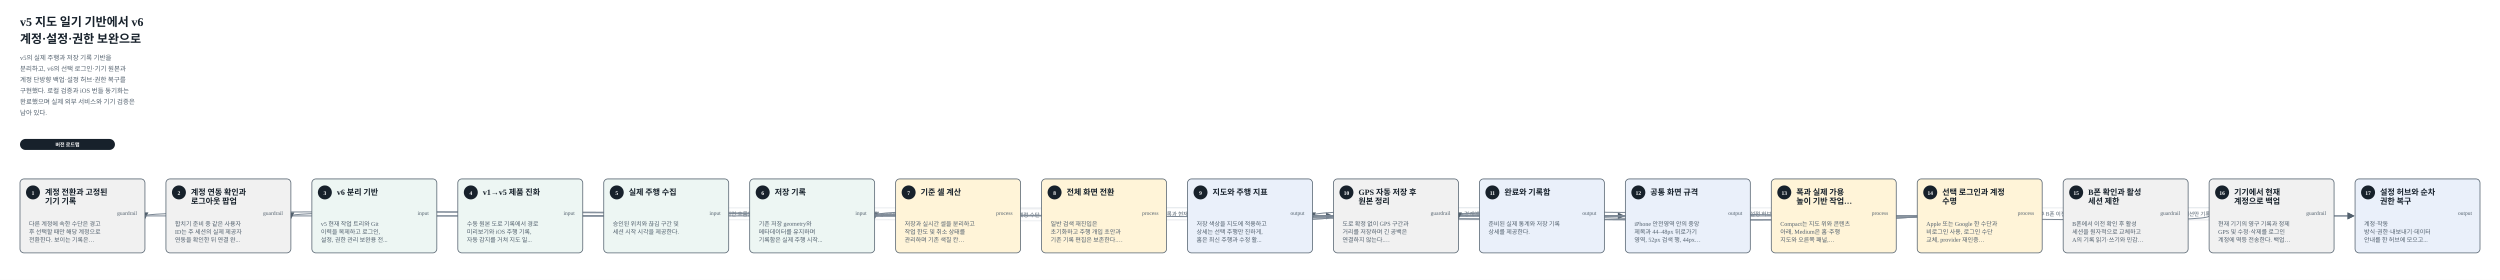
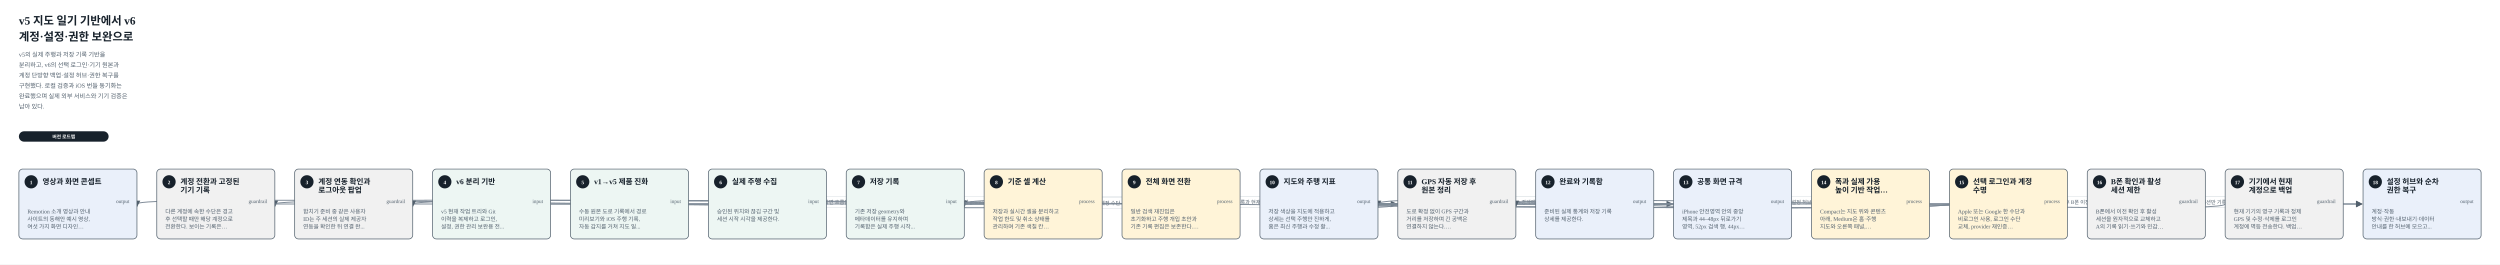
- <svg xmlns="http://www.w3.org/2000/svg" viewBox="0 0 5002 560" role="img" aria-labelledby="system-map-title system-map-desc">
+ <svg xmlns="http://www.w3.org/2000/svg" viewBox="0 0 5294 560" role="img" aria-labelledby="system-map-title system-map-desc">
  <defs>
    <marker id="system-map-arrow" viewBox="0 0 10 10" refX="5" refY="5" markerWidth="7" markerHeight="7" orient="auto-start-reverse">
      <path d="M 0 0 L 10 5 L 0 10 z" fill="#52606d" />
    </marker>
  </defs>
-   <rect width="5002" height="560" fill="#ffffff" />
+   <rect width="5294" height="560" fill="#ffffff" />
  <text fill="#17212b" font-size="24" font-weight="700">
    <tspan x="40" y="52">v5 지도 일기 기반에서 v6</tspan>
    <tspan x="40" y="86">계정·설정·권한 보완으로</tspan>
  </text>
  <text fill="#52606d" font-size="13">
    <tspan x="40" y="120">v5의 실제 주행과 저장 기록 기반을</tspan>
    <tspan x="40" y="142">분리하고, v6의 선택 로그인·기기 원본과</tspan>
    <tspan x="40" y="164">계정 단방향 백업·설정 허브·권한 복구를</tspan>
    <tspan x="40" y="186">구현했다. 로컬 검증과 iOS 번들 동기화는</tspan>
    <tspan x="40" y="208">완료했으며 실제 외부 서비스와 기기 검증은</tspan>
    <tspan x="40" y="230">남아 있다.</tspan>
  </text>
  <rect x="40" y="278" width="190" height="22" rx="11" fill="#17212b" />
  <text x="135" y="293" text-anchor="middle" fill="#ffffff" font-size="10" font-weight="700">버전 로드맵</text>
  <g data-flow="flow-00">
-     <path d="M 1166 432 L 2076 432" fill="none" stroke="#7b8794" stroke-width="2" marker-end="url(#system-map-arrow)" />
-     <rect x="1547" y="416" width="156" height="24" rx="4" fill="#ffffff" stroke="#d6dce2" />
-     <text x="1625" y="432" text-anchor="middle" fill="#52606d" font-size="11">자동 주행 중심 지도...</text>
+     <path d="M 1458 432 L 2368 432" fill="none" stroke="#7b8794" stroke-width="2" marker-end="url(#system-map-arrow)" />
+     <rect x="1839" y="416" width="156" height="24" rx="4" fill="#ffffff" stroke="#d6dce2" />
+     <text x="1917" y="432" text-anchor="middle" fill="#52606d" font-size="11">자동 주행 중심 지도...</text>
  </g>
  <g data-flow="flow-01">
-     <path d="M 1458 432 L 1784 432" fill="none" stroke="#7b8794" stroke-width="2" marker-end="url(#system-map-arrow)" />
-     <rect x="1559" y="416" width="132" height="24" rx="4" fill="#ffffff" stroke="#d6dce2" />
-     <text x="1625" y="432" text-anchor="middle" fill="#52606d" font-size="11">승인된 위치와 끊김</text>
+     <path d="M 1750 432 L 2076 432" fill="none" stroke="#7b8794" stroke-width="2" marker-end="url(#system-map-arrow)" />
+     <rect x="1851" y="416" width="132" height="24" rx="4" fill="#ffffff" stroke="#d6dce2" />
+     <text x="1917" y="432" text-anchor="middle" fill="#52606d" font-size="11">승인된 위치와 끊김</text>
  </g>
  <g data-flow="flow-02">
-     <path d="M 1750 432 L 1784 432" fill="none" stroke="#7b8794" stroke-width="2" marker-end="url(#system-map-arrow)" />
-     <rect x="1720" y="416" width="102" height="24" rx="4" fill="#ffffff" stroke="#d6dce2" />
-     <text x="1771" y="432" text-anchor="middle" fill="#52606d" font-size="11">저장 geometry</text>
+     <path d="M 2042 432 L 2076 432" fill="none" stroke="#7b8794" stroke-width="2" marker-end="url(#system-map-arrow)" />
+     <rect x="2012" y="416" width="102" height="24" rx="4" fill="#ffffff" stroke="#d6dce2" />
+     <text x="2063" y="432" text-anchor="middle" fill="#52606d" font-size="11">저장 geometry</text>
  </g>
  <g data-flow="flow-03">
-     <path d="M 2042 432 L 2368 432" fill="none" stroke="#7b8794" stroke-width="2" marker-end="url(#system-map-arrow)" />
-     <rect x="2140" y="416" width="138" height="24" rx="4" fill="#ffffff" stroke="#d6dce2" />
-     <text x="2209" y="432" text-anchor="middle" fill="#52606d" font-size="11">기준 셀과 준비 상태</text>
+     <path d="M 2334 432 L 2660 432" fill="none" stroke="#7b8794" stroke-width="2" marker-end="url(#system-map-arrow)" />
+     <rect x="2432" y="416" width="138" height="24" rx="4" fill="#ffffff" stroke="#d6dce2" />
+     <text x="2501" y="432" text-anchor="middle" fill="#52606d" font-size="11">기준 셀과 준비 상태</text>
  </g>
  <g data-flow="flow-04">
-     <path d="M 2334 432 L 2368 432" fill="none" stroke="#7b8794" stroke-width="2" marker-end="url(#system-map-arrow)" />
-     <rect x="2274" y="416" width="162" height="24" rx="4" fill="#ffffff" stroke="#d6dce2" />
-     <text x="2355" y="432" text-anchor="middle" fill="#52606d" font-size="11">지도 재사용과 표시 정책</text>
+     <path d="M 2626 432 L 2660 432" fill="none" stroke="#7b8794" stroke-width="2" marker-end="url(#system-map-arrow)" />
+     <rect x="2566" y="416" width="162" height="24" rx="4" fill="#ffffff" stroke="#d6dce2" />
+     <text x="2647" y="432" text-anchor="middle" fill="#52606d" font-size="11">지도 재사용과 표시 정책</text>
  </g>
  <g data-flow="flow-05">
-     <path d="M 1458 432 L 2660 432" fill="none" stroke="#7b8794" stroke-width="2" marker-end="url(#system-map-arrow)" />
-     <rect x="1985" y="416" width="156" height="24" rx="4" fill="#ffffff" stroke="#d6dce2" />
-     <text x="2063" y="432" text-anchor="middle" fill="#52606d" font-size="11">주행 종료와 앱 복귀...</text>
+     <path d="M 1750 432 L 2952 432" fill="none" stroke="#7b8794" stroke-width="2" marker-end="url(#system-map-arrow)" />
+     <rect x="2277" y="416" width="156" height="24" rx="4" fill="#ffffff" stroke="#d6dce2" />
+     <text x="2355" y="432" text-anchor="middle" fill="#52606d" font-size="11">주행 종료와 앱 복귀...</text>
  </g>
  <g data-flow="flow-06">
-     <path d="M 2668 432 C 2668 460, 1750 404, 1750 432" fill="none" stroke="#7b8794" stroke-width="2" marker-end="url(#system-map-arrow)" />
-     <rect x="2140" y="418" width="138" height="24" rx="4" fill="#ffffff" stroke="#d6dce2" />
-     <text x="2209" y="434" text-anchor="middle" fill="#52606d" font-size="11">중복 없는 영구 기록</text>
+     <path d="M 2960 432 C 2960 460, 2042 404, 2042 432" fill="none" stroke="#7b8794" stroke-width="2" marker-end="url(#system-map-arrow)" />
+     <rect x="2432" y="418" width="138" height="24" rx="4" fill="#ffffff" stroke="#d6dce2" />
+     <text x="2501" y="434" text-anchor="middle" fill="#52606d" font-size="11">중복 없는 영구 기록</text>
  </g>
  <g data-flow="flow-07">
-     <path d="M 2918 432 L 2952 432" fill="none" stroke="#7b8794" stroke-width="2" marker-end="url(#system-map-arrow)" />
-     <rect x="2858" y="416" width="162" height="24" rx="4" fill="#ffffff" stroke="#d6dce2" />
-     <text x="2939" y="432" text-anchor="middle" fill="#52606d" font-size="11">정리 결과와 저장 영수증</text>
+     <path d="M 3210 432 L 3244 432" fill="none" stroke="#7b8794" stroke-width="2" marker-end="url(#system-map-arrow)" />
+     <rect x="3150" y="416" width="162" height="24" rx="4" fill="#ffffff" stroke="#d6dce2" />
+     <text x="3231" y="432" text-anchor="middle" fill="#52606d" font-size="11">정리 결과와 저장 영수증</text>
  </g>
  <g data-flow="flow-08">
-     <path d="M 2042 432 L 2952 432" fill="none" stroke="#7b8794" stroke-width="2" marker-end="url(#system-map-arrow)" />
-     <rect x="2423" y="416" width="156" height="24" rx="4" fill="#ffffff" stroke="#d6dce2" />
-     <text x="2501" y="432" text-anchor="middle" fill="#52606d" font-size="11">실제 저장 전후 칸 통계</text>
+     <path d="M 2334 432 L 3244 432" fill="none" stroke="#7b8794" stroke-width="2" marker-end="url(#system-map-arrow)" />
+     <rect x="2715" y="416" width="156" height="24" rx="4" fill="#ffffff" stroke="#d6dce2" />
+     <text x="2793" y="432" text-anchor="middle" fill="#52606d" font-size="11">실제 저장 전후 칸 통계</text>
  </g>
  <g data-flow="flow-09">
-     <path d="M 2334 432 L 3244 432" fill="none" stroke="#7b8794" stroke-width="2" marker-end="url(#system-map-arrow)" />
-     <rect x="2712" y="416" width="162" height="24" rx="4" fill="#ffffff" stroke="#d6dce2" />
-     <text x="2793" y="432" text-anchor="middle" fill="#52606d" font-size="11">화면별 동일한 정렬과...</text>
+     <path d="M 2626 432 L 3536 432" fill="none" stroke="#7b8794" stroke-width="2" marker-end="url(#system-map-arrow)" />
+     <rect x="3004" y="416" width="162" height="24" rx="4" fill="#ffffff" stroke="#d6dce2" />
+     <text x="3085" y="432" text-anchor="middle" fill="#52606d" font-size="11">화면별 동일한 정렬과...</text>
  </g>
  <g data-flow="flow-10">
-     <path d="M 2334 432 L 3536 432" fill="none" stroke="#7b8794" stroke-width="2" marker-end="url(#system-map-arrow)" />
-     <rect x="2858" y="416" width="162" height="24" rx="4" fill="#ffffff" stroke="#d6dce2" />
-     <text x="2939" y="432" text-anchor="middle" fill="#52606d" font-size="11">viewport 경계에 따른...</text>
+     <path d="M 2626 432 L 3828 432" fill="none" stroke="#7b8794" stroke-width="2" marker-end="url(#system-map-arrow)" />
+     <rect x="3150" y="416" width="162" height="24" rx="4" fill="#ffffff" stroke="#d6dce2" />
+     <text x="3231" y="432" text-anchor="middle" fill="#52606d" font-size="11">viewport 경계에 따른...</text>
  </g>
  <g data-flow="flow-11">
-     <path d="M 3544 432 C 3544 460, 2626 404, 2626 432" fill="none" stroke="#7b8794" stroke-width="2" marker-end="url(#system-map-arrow)" />
-     <rect x="3001" y="418" width="168" height="24" rx="4" fill="#ffffff" stroke="#d6dce2" />
-     <text x="3085" y="434" text-anchor="middle" fill="#52606d" font-size="11">단일 지도 크기 동기화...</text>
+     <path d="M 3836 432 C 3836 460, 2918 404, 2918 432" fill="none" stroke="#7b8794" stroke-width="2" marker-end="url(#system-map-arrow)" />
+     <rect x="3293" y="418" width="168" height="24" rx="4" fill="#ffffff" stroke="#d6dce2" />
+     <text x="3377" y="434" text-anchor="middle" fill="#52606d" font-size="11">단일 지도 크기 동기화...</text>
+   </g>
+   <g data-flow="flow-promo-design">
+     <path d="M 2376 432 C 2376 460, 290 404, 290 432" fill="none" stroke="#7b8794" stroke-width="2" marker-end="url(#system-map-arrow)" />
+     <rect x="1249" y="418" width="168" height="24" rx="4" fill="#ffffff" stroke="#d6dce2" />
+     <text x="1333" y="434" text-anchor="middle" fill="#52606d" font-size="11">앱 화면과 기록 경험을...</text>
  </g>
  <g data-flow="flow-v6-00">
-     <path d="M 874 432 L 2076 432" fill="none" stroke="#7b8794" stroke-width="2" marker-end="url(#system-map-arrow)" />
-     <rect x="1401" y="416" width="156" height="24" rx="4" fill="#ffffff" stroke="#d6dce2" />
-     <text x="1479" y="432" text-anchor="middle" fill="#52606d" font-size="11">기존 화면 흐름을 v6...</text>
+     <path d="M 1166 432 L 2368 432" fill="none" stroke="#7b8794" stroke-width="2" marker-end="url(#system-map-arrow)" />
+     <rect x="1693" y="416" width="156" height="24" rx="4" fill="#ffffff" stroke="#d6dce2" />
+     <text x="1771" y="432" text-anchor="middle" fill="#52606d" font-size="11">기존 화면 흐름을 v6...</text>
  </g>
  <g data-flow="flow-v6-01">
-     <path d="M 2918 432 L 4412 432" fill="none" stroke="#7b8794" stroke-width="2" marker-end="url(#system-map-arrow)" />
-     <rect x="3588" y="416" width="162" height="24" rx="4" fill="#ffffff" stroke="#d6dce2" />
-     <text x="3669" y="432" text-anchor="middle" fill="#52606d" font-size="11">로컬 영구 저장 뒤 완...</text>
+     <path d="M 3210 432 L 4704 432" fill="none" stroke="#7b8794" stroke-width="2" marker-end="url(#system-map-arrow)" />
+     <rect x="3880" y="416" width="162" height="24" rx="4" fill="#ffffff" stroke="#d6dce2" />
+     <text x="3961" y="432" text-anchor="middle" fill="#52606d" font-size="11">로컬 영구 저장 뒤 완...</text>
  </g>
  <g data-flow="flow-v6-02">
-     <path d="M 4086 432 L 4412 432" fill="none" stroke="#7b8794" stroke-width="2" marker-end="url(#system-map-arrow)" />
-     <rect x="4169" y="416" width="168" height="24" rx="4" fill="#ffffff" stroke="#d6dce2" />
-     <text x="4253" y="432" text-anchor="middle" fill="#52606d" font-size="11">로그인 계정에 기기 내...</text>
+     <path d="M 4378 432 L 4704 432" fill="none" stroke="#7b8794" stroke-width="2" marker-end="url(#system-map-arrow)" />
+     <rect x="4461" y="416" width="168" height="24" rx="4" fill="#ffffff" stroke="#d6dce2" />
+     <text x="4545" y="432" text-anchor="middle" fill="#52606d" font-size="11">로그인 계정에 기기 내...</text>
  </g>
  <g data-flow="flow-v6-03">
-     <path d="M 4086 432 L 4704 432" fill="none" stroke="#7b8794" stroke-width="2" marker-end="url(#system-map-arrow)" />
-     <rect x="4315" y="416" width="168" height="24" rx="4" fill="#ffffff" stroke="#d6dce2" />
-     <text x="4399" y="432" text-anchor="middle" fill="#52606d" font-size="11">계정 상태와 권한 진입...</text>
+     <path d="M 4378 432 L 4996 432" fill="none" stroke="#7b8794" stroke-width="2" marker-end="url(#system-map-arrow)" />
+     <rect x="4607" y="416" width="168" height="24" rx="4" fill="#ffffff" stroke="#d6dce2" />
+     <text x="4691" y="432" text-anchor="middle" fill="#52606d" font-size="11">계정 상태와 권한 진입...</text>
  </g>
  <g data-flow="flow-v6-04">
-     <path d="M 2334 432 L 4704 432" fill="none" stroke="#7b8794" stroke-width="2" marker-end="url(#system-map-arrow)" />
-     <rect x="3442" y="416" width="162" height="24" rx="4" fill="#ffffff" stroke="#d6dce2" />
-     <text x="3523" y="432" text-anchor="middle" fill="#52606d" font-size="11">홈에서 설정 허브로 진입</text>
+     <path d="M 2626 432 L 4996 432" fill="none" stroke="#7b8794" stroke-width="2" marker-end="url(#system-map-arrow)" />
+     <rect x="3734" y="416" width="162" height="24" rx="4" fill="#ffffff" stroke="#d6dce2" />
+     <text x="3815" y="432" text-anchor="middle" fill="#52606d" font-size="11">홈에서 설정 허브로 진입</text>
  </g>
  <g data-flow="flow-v6-c1-account-scope">
-     <path d="M 3836 432 C 3836 460, 290 404, 290 432" fill="none" stroke="#7b8794" stroke-width="2" marker-end="url(#system-map-arrow)" />
-     <rect x="1985" y="418" width="156" height="24" rx="4" fill="#ffffff" stroke="#d6dce2" />
-     <text x="2063" y="434" text-anchor="middle" fill="#52606d" font-size="11">다른 계정 수단 충돌...</text>
+     <path d="M 4128 432 C 4128 460, 582 404, 582 432" fill="none" stroke="#7b8794" stroke-width="2" marker-end="url(#system-map-arrow)" />
+     <rect x="2277" y="418" width="156" height="24" rx="4" fill="#ffffff" stroke="#d6dce2" />
+     <text x="2355" y="434" text-anchor="middle" fill="#52606d" font-size="11">다른 계정 수단 충돌...</text>
  </g>
  <g data-flow="flow-v6-c1-cloud">
-     <path d="M 290 432 L 4412 432" fill="none" stroke="#7b8794" stroke-width="2" marker-end="url(#system-map-arrow)" />
-     <rect x="2271" y="416" width="168" height="24" rx="4" fill="#ffffff" stroke="#d6dce2" />
-     <text x="2355" y="432" text-anchor="middle" fill="#52606d" font-size="11">기기 기록과 현재 계정...</text>
+     <path d="M 582 432 L 4704 432" fill="none" stroke="#7b8794" stroke-width="2" marker-end="url(#system-map-arrow)" />
+     <rect x="2563" y="416" width="168" height="24" rx="4" fill="#ffffff" stroke="#d6dce2" />
+     <text x="2647" y="432" text-anchor="middle" fill="#52606d" font-size="11">기기 기록과 현재 계정...</text>
  </g>
  <g data-flow="flow-v6-device-01">
-     <path d="M 4086 432 L 4120 432" fill="none" stroke="#7b8794" stroke-width="2" marker-end="url(#system-map-arrow)" />
-     <rect x="4032" y="416" width="150" height="24" rx="4" fill="#ffffff" stroke="#d6dce2" />
-     <text x="4107" y="432" text-anchor="middle" fill="#52606d" font-size="11">인증 후 B폰 이전 확인</text>
+     <path d="M 4378 432 L 4412 432" fill="none" stroke="#7b8794" stroke-width="2" marker-end="url(#system-map-arrow)" />
+     <rect x="4324" y="416" width="150" height="24" rx="4" fill="#ffffff" stroke="#d6dce2" />
+     <text x="4399" y="432" text-anchor="middle" fill="#52606d" font-size="11">인증 후 B폰 이전 확인</text>
  </g>
  <g data-flow="flow-v6-device-02">
-     <path d="M 4378 432 L 4412 432" fill="none" stroke="#7b8794" stroke-width="2" marker-end="url(#system-map-arrow)" />
-     <rect x="4318" y="416" width="162" height="24" rx="4" fill="#ffffff" stroke="#d6dce2" />
-     <text x="4399" y="432" text-anchor="middle" fill="#52606d" font-size="11">활성 세션만 기록 API...</text>
+     <path d="M 4670 432 L 4704 432" fill="none" stroke="#7b8794" stroke-width="2" marker-end="url(#system-map-arrow)" />
+     <rect x="4610" y="416" width="162" height="24" rx="4" fill="#ffffff" stroke="#d6dce2" />
+     <text x="4691" y="432" text-anchor="middle" fill="#52606d" font-size="11">활성 세션만 기록 API...</text>
  </g>
  <g data-flow="flow-v6-manual-restore">
-     <path d="M 4420 432 C 4420 460, 2918 404, 2918 432" fill="none" stroke="#7b8794" stroke-width="2" marker-end="url(#system-map-arrow)" />
-     <rect x="3585" y="418" width="168" height="24" rx="4" fill="#ffffff" stroke="#d6dce2" />
-     <text x="3669" y="434" text-anchor="middle" fill="#52606d" font-size="11">빈 기기에서 명시적 수...</text>
+     <path d="M 4712 432 C 4712 460, 3210 404, 3210 432" fill="none" stroke="#7b8794" stroke-width="2" marker-end="url(#system-map-arrow)" />
+     <rect x="3877" y="418" width="168" height="24" rx="4" fill="#ffffff" stroke="#d6dce2" />
+     <text x="3961" y="434" text-anchor="middle" fill="#52606d" font-size="11">빈 기기에서 명시적 수...</text>
  </g>
  <g data-flow="flow-v6-provider-link">
-     <path d="M 3836 432 C 3836 460, 582 404, 582 432" fill="none" stroke="#7b8794" stroke-width="2" marker-end="url(#system-map-arrow)" />
-     <rect x="2128" y="418" width="162" height="24" rx="4" fill="#ffffff" stroke="#d6dce2" />
-     <text x="2209" y="434" text-anchor="middle" fill="#52606d" font-size="11">서버 identity 확인과...</text>
-   </g>
-   <g data-node="c1-account-scope">
-     <rect x="40" y="358" width="250" height="148" rx="8" fill="#f1f1f1" stroke="#52606d" stroke-width="1.5" />
+     <path d="M 4128 432 C 4128 460, 874 404, 874 432" fill="none" stroke="#7b8794" stroke-width="2" marker-end="url(#system-map-arrow)" />
+     <rect x="2420" y="418" width="162" height="24" rx="4" fill="#ffffff" stroke="#d6dce2" />
+     <text x="2501" y="434" text-anchor="middle" fill="#52606d" font-size="11">서버 identity 확인과...</text>
+   </g>
+   <g data-node="promo-design">
+     <rect x="40" y="358" width="250" height="148" rx="8" fill="#eaf0fa" stroke="#52606d" stroke-width="1.5" />
    <circle cx="66" cy="385" r="14" fill="#17212b" />
    <text x="66" y="390" text-anchor="middle" fill="#ffffff" font-size="11" font-weight="700">1</text>
    <text x="90" y="390" fill="#17212b" font-size="16" font-weight="700">
-       <tspan x="90" y="390">계정 전환과 고정된</tspan>
-       <tspan x="90" y="408">기기 기록</tspan>
-     </text>
-     <text x="274" y="430" text-anchor="end" fill="#52606d" font-size="11">guardrail</text>
+       <tspan x="90" y="390">영상과 화면 콘셉트</tspan>
+     </text>
+     <text x="274" y="430" text-anchor="end" fill="#52606d" font-size="11">output</text>
    <text x="58" y="436" fill="#52606d" font-size="12">
-       <tspan x="58" y="452">다른 계정에 속한 수단은 경고</tspan>
-       <tspan x="58" y="468">후 선택할 때만 해당 계정으로</tspan>
-       <tspan x="58" y="484">전환한다. 보이는 기록은…</tspan>
-     </text>
-   </g>
-   <g data-node="provider-link-status">
+       <tspan x="58" y="452">Remotion 소개 영상과 안내</tspan>
+       <tspan x="58" y="468">사이트의 동해안 예시 영상,</tspan>
+       <tspan x="58" y="484">여섯 가지 화면 디자인…</tspan>
+     </text>
+   </g>
+   <g data-node="c1-account-scope">
    <rect x="332" y="358" width="250" height="148" rx="8" fill="#f1f1f1" stroke="#52606d" stroke-width="1.5" />
    <circle cx="358" cy="385" r="14" fill="#17212b" />
    <text x="358" y="390" text-anchor="middle" fill="#ffffff" font-size="11" font-weight="700">2</text>
    <text x="382" y="390" fill="#17212b" font-size="16" font-weight="700">
-       <tspan x="382" y="390">계정 연동 확인과</tspan>
-       <tspan x="382" y="408">로그아웃 팝업</tspan>
+       <tspan x="382" y="390">계정 전환과 고정된</tspan>
+       <tspan x="382" y="408">기기 기록</tspan>
    </text>
    <text x="566" y="430" text-anchor="end" fill="#52606d" font-size="11">guardrail</text>
    <text x="350" y="436" fill="#52606d" font-size="12">
-       <tspan x="350" y="452">합치기 준비 중 같은 사용자</tspan>
-       <tspan x="350" y="468">ID는 주 세션의 실제 제공자</tspan>
-       <tspan x="350" y="484">연동을 확인한 뒤 연결 완...</tspan>
-     </text>
-   </g>
-   <g data-node="v6-foundation">
-     <rect x="624" y="358" width="250" height="148" rx="8" fill="#edf6f3" stroke="#52606d" stroke-width="1.5" />
+       <tspan x="350" y="452">다른 계정에 속한 수단은 경고</tspan>
+       <tspan x="350" y="468">후 선택할 때만 해당 계정으로</tspan>
+       <tspan x="350" y="484">전환한다. 보이는 기록은…</tspan>
+     </text>
+   </g>
+   <g data-node="provider-link-status">
+     <rect x="624" y="358" width="250" height="148" rx="8" fill="#f1f1f1" stroke="#52606d" stroke-width="1.5" />
    <circle cx="650" cy="385" r="14" fill="#17212b" />
    <text x="650" y="390" text-anchor="middle" fill="#ffffff" font-size="11" font-weight="700">3</text>
    <text x="674" y="390" fill="#17212b" font-size="16" font-weight="700">
-       <tspan x="674" y="390">v6 분리 기반</tspan>
-     </text>
-     <text x="858" y="430" text-anchor="end" fill="#52606d" font-size="11">input</text>
+       <tspan x="674" y="390">계정 연동 확인과</tspan>
+       <tspan x="674" y="408">로그아웃 팝업</tspan>
+     </text>
+     <text x="858" y="430" text-anchor="end" fill="#52606d" font-size="11">guardrail</text>
    <text x="642" y="436" fill="#52606d" font-size="12">
-       <tspan x="642" y="452">v5 현재 작업 트리와 Git</tspan>
-       <tspan x="642" y="468">이력을 복제하고 로그인,</tspan>
-       <tspan x="642" y="484">설정, 권한 관리 보완용 전...</tspan>
-     </text>
-   </g>
-   <g data-node="version-lineage">
+       <tspan x="642" y="452">합치기 준비 중 같은 사용자</tspan>
+       <tspan x="642" y="468">ID는 주 세션의 실제 제공자</tspan>
+       <tspan x="642" y="484">연동을 확인한 뒤 연결 완...</tspan>
+     </text>
+   </g>
+   <g data-node="v6-foundation">
    <rect x="916" y="358" width="250" height="148" rx="8" fill="#edf6f3" stroke="#52606d" stroke-width="1.5" />
    <circle cx="942" cy="385" r="14" fill="#17212b" />
    <text x="942" y="390" text-anchor="middle" fill="#ffffff" font-size="11" font-weight="700">4</text>
    <text x="966" y="390" fill="#17212b" font-size="16" font-weight="700">
-       <tspan x="966" y="390">v1→v5 제품 진화</tspan>
+       <tspan x="966" y="390">v6 분리 기반</tspan>
    </text>
    <text x="1150" y="430" text-anchor="end" fill="#52606d" font-size="11">input</text>
    <text x="934" y="436" fill="#52606d" font-size="12">
-       <tspan x="934" y="452">수동 원본 도로 기록에서 경로</tspan>
-       <tspan x="934" y="468">미리보기와 iOS 주행 기록,</tspan>
-       <tspan x="934" y="484">자동 감지를 거쳐 지도 일...</tspan>
-     </text>
-   </g>
-   <g data-node="native-drive">
+       <tspan x="934" y="452">v5 현재 작업 트리와 Git</tspan>
+       <tspan x="934" y="468">이력을 복제하고 로그인,</tspan>
+       <tspan x="934" y="484">설정, 권한 관리 보완용 전...</tspan>
+     </text>
+   </g>
+   <g data-node="version-lineage">
    <rect x="1208" y="358" width="250" height="148" rx="8" fill="#edf6f3" stroke="#52606d" stroke-width="1.5" />
    <circle cx="1234" cy="385" r="14" fill="#17212b" />
    <text x="1234" y="390" text-anchor="middle" fill="#ffffff" font-size="11" font-weight="700">5</text>
    <text x="1258" y="390" fill="#17212b" font-size="16" font-weight="700">
-       <tspan x="1258" y="390">실제 주행 수집</tspan>
+       <tspan x="1258" y="390">v1→v5 제품 진화</tspan>
    </text>
    <text x="1442" y="430" text-anchor="end" fill="#52606d" font-size="11">input</text>
    <text x="1226" y="436" fill="#52606d" font-size="12">
-       <tspan x="1226" y="452">승인된 위치와 끊김 구간 및</tspan>
-       <tspan x="1226" y="468">세션 시작 시각을 제공한다.</tspan>
-     </text>
-   </g>
-   <g data-node="saved-records">
+       <tspan x="1226" y="452">수동 원본 도로 기록에서 경로</tspan>
+       <tspan x="1226" y="468">미리보기와 iOS 주행 기록,</tspan>
+       <tspan x="1226" y="484">자동 감지를 거쳐 지도 일...</tspan>
+     </text>
+   </g>
+   <g data-node="native-drive">
    <rect x="1500" y="358" width="250" height="148" rx="8" fill="#edf6f3" stroke="#52606d" stroke-width="1.5" />
    <circle cx="1526" cy="385" r="14" fill="#17212b" />
    <text x="1526" y="390" text-anchor="middle" fill="#ffffff" font-size="11" font-weight="700">6</text>
    <text x="1550" y="390" fill="#17212b" font-size="16" font-weight="700">
-       <tspan x="1550" y="390">저장 기록</tspan>
+       <tspan x="1550" y="390">실제 주행 수집</tspan>
    </text>
    <text x="1734" y="430" text-anchor="end" fill="#52606d" font-size="11">input</text>
    <text x="1518" y="436" fill="#52606d" font-size="12">
-       <tspan x="1518" y="452">기존 저장 geometry와</tspan>
-       <tspan x="1518" y="468">메타데이터를 유지하며</tspan>
-       <tspan x="1518" y="484">기록함은 실제 주행 시작...</tspan>
-     </text>
-   </g>
-   <g data-node="territory-runtime">
-     <rect x="1792" y="358" width="250" height="148" rx="8" fill="#fff4d8" stroke="#52606d" stroke-width="1.5" />
+       <tspan x="1518" y="452">승인된 위치와 끊김 구간 및</tspan>
+       <tspan x="1518" y="468">세션 시작 시각을 제공한다.</tspan>
+     </text>
+   </g>
+   <g data-node="saved-records">
+     <rect x="1792" y="358" width="250" height="148" rx="8" fill="#edf6f3" stroke="#52606d" stroke-width="1.5" />
    <circle cx="1818" cy="385" r="14" fill="#17212b" />
    <text x="1818" y="390" text-anchor="middle" fill="#ffffff" font-size="11" font-weight="700">7</text>
    <text x="1842" y="390" fill="#17212b" font-size="16" font-weight="700">
-       <tspan x="1842" y="390">기준 셀 계산</tspan>
-     </text>
-     <text x="2026" y="430" text-anchor="end" fill="#52606d" font-size="11">process</text>
+       <tspan x="1842" y="390">저장 기록</tspan>
+     </text>
+     <text x="2026" y="430" text-anchor="end" fill="#52606d" font-size="11">input</text>
    <text x="1810" y="436" fill="#52606d" font-size="12">
-       <tspan x="1810" y="452">저장과 실시간 셀을 분리하고</tspan>
-       <tspan x="1810" y="468">작업 한도 및 취소 상태를</tspan>
-       <tspan x="1810" y="484">관리하며 기존 색칠 칸…</tspan>
-     </text>
-   </g>
-   <g data-node="journal-router">
+       <tspan x="1810" y="452">기존 저장 geometry와</tspan>
+       <tspan x="1810" y="468">메타데이터를 유지하며</tspan>
+       <tspan x="1810" y="484">기록함은 실제 주행 시작...</tspan>
+     </text>
+   </g>
+   <g data-node="territory-runtime">
    <rect x="2084" y="358" width="250" height="148" rx="8" fill="#fff4d8" stroke="#52606d" stroke-width="1.5" />
    <circle cx="2110" cy="385" r="14" fill="#17212b" />
    <text x="2110" y="390" text-anchor="middle" fill="#ffffff" font-size="11" font-weight="700">8</text>
    <text x="2134" y="390" fill="#17212b" font-size="16" font-weight="700">
-       <tspan x="2134" y="390">전체 화면 전환</tspan>
+       <tspan x="2134" y="390">기준 셀 계산</tspan>
    </text>
    <text x="2318" y="430" text-anchor="end" fill="#52606d" font-size="11">process</text>
    <text x="2102" y="436" fill="#52606d" font-size="12">
-       <tspan x="2102" y="452">일반 검색 재진입은</tspan>
-       <tspan x="2102" y="468">초기화하고 주행 개입 초안과</tspan>
-       <tspan x="2102" y="484">기존 기록 편집은 보존한다.…</tspan>
-     </text>
-   </g>
-   <g data-node="map-display">
-     <rect x="2376" y="358" width="250" height="148" rx="8" fill="#eaf0fa" stroke="#52606d" stroke-width="1.5" />
+       <tspan x="2102" y="452">저장과 실시간 셀을 분리하고</tspan>
+       <tspan x="2102" y="468">작업 한도 및 취소 상태를</tspan>
+       <tspan x="2102" y="484">관리하며 기존 색칠 칸…</tspan>
+     </text>
+   </g>
+   <g data-node="journal-router">
+     <rect x="2376" y="358" width="250" height="148" rx="8" fill="#fff4d8" stroke="#52606d" stroke-width="1.5" />
    <circle cx="2402" cy="385" r="14" fill="#17212b" />
    <text x="2402" y="390" text-anchor="middle" fill="#ffffff" font-size="11" font-weight="700">9</text>
    <text x="2426" y="390" fill="#17212b" font-size="16" font-weight="700">
-       <tspan x="2426" y="390">지도와 주행 지표</tspan>
-     </text>
-     <text x="2610" y="430" text-anchor="end" fill="#52606d" font-size="11">output</text>
+       <tspan x="2426" y="390">전체 화면 전환</tspan>
+     </text>
+     <text x="2610" y="430" text-anchor="end" fill="#52606d" font-size="11">process</text>
    <text x="2394" y="436" fill="#52606d" font-size="12">
-       <tspan x="2394" y="452">저장 색상을 지도에 적용하고</tspan>
-       <tspan x="2394" y="468">상세는 선택 주행만 진하게,</tspan>
-       <tspan x="2394" y="484">홈은 최신 주행과 수정 활...</tspan>
-     </text>
-   </g>
-   <g data-node="durable-save">
-     <rect x="2668" y="358" width="250" height="148" rx="8" fill="#f1f1f1" stroke="#52606d" stroke-width="1.5" />
+       <tspan x="2394" y="452">일반 검색 재진입은</tspan>
+       <tspan x="2394" y="468">초기화하고 주행 개입 초안과</tspan>
+       <tspan x="2394" y="484">기존 기록 편집은 보존한다.…</tspan>
+     </text>
+   </g>
+   <g data-node="map-display">
+     <rect x="2668" y="358" width="250" height="148" rx="8" fill="#eaf0fa" stroke="#52606d" stroke-width="1.5" />
    <circle cx="2694" cy="385" r="14" fill="#17212b" />
    <text x="2694" y="390" text-anchor="middle" fill="#ffffff" font-size="11" font-weight="700">10</text>
    <text x="2718" y="390" fill="#17212b" font-size="16" font-weight="700">
-       <tspan x="2718" y="390">GPS 자동 저장 후</tspan>
-       <tspan x="2718" y="408">원본 정리</tspan>
-     </text>
-     <text x="2902" y="430" text-anchor="end" fill="#52606d" font-size="11">guardrail</text>
+       <tspan x="2718" y="390">지도와 주행 지표</tspan>
+     </text>
+     <text x="2902" y="430" text-anchor="end" fill="#52606d" font-size="11">output</text>
    <text x="2686" y="436" fill="#52606d" font-size="12">
-       <tspan x="2686" y="452">도로 확정 없이 GPS 구간과</tspan>
-       <tspan x="2686" y="468">거리를 저장하며 긴 공백은</tspan>
-       <tspan x="2686" y="484">연결하지 않는다.…</tspan>
-     </text>
-   </g>
-   <g data-node="record-pages">
-     <rect x="2960" y="358" width="250" height="148" rx="8" fill="#eaf0fa" stroke="#52606d" stroke-width="1.5" />
+       <tspan x="2686" y="452">저장 색상을 지도에 적용하고</tspan>
+       <tspan x="2686" y="468">상세는 선택 주행만 진하게,</tspan>
+       <tspan x="2686" y="484">홈은 최신 주행과 수정 활...</tspan>
+     </text>
+   </g>
+   <g data-node="durable-save">
+     <rect x="2960" y="358" width="250" height="148" rx="8" fill="#f1f1f1" stroke="#52606d" stroke-width="1.5" />
    <circle cx="2986" cy="385" r="14" fill="#17212b" />
    <text x="2986" y="390" text-anchor="middle" fill="#ffffff" font-size="11" font-weight="700">11</text>
    <text x="3010" y="390" fill="#17212b" font-size="16" font-weight="700">
-       <tspan x="3010" y="390">완료와 기록함</tspan>
-     </text>
-     <text x="3194" y="430" text-anchor="end" fill="#52606d" font-size="11">output</text>
+       <tspan x="3010" y="390">GPS 자동 저장 후</tspan>
+       <tspan x="3010" y="408">원본 정리</tspan>
+     </text>
+     <text x="3194" y="430" text-anchor="end" fill="#52606d" font-size="11">guardrail</text>
    <text x="2978" y="436" fill="#52606d" font-size="12">
-       <tspan x="2978" y="452">준비된 실제 통계와 저장 기록</tspan>
-       <tspan x="2978" y="468">상세를 제공한다.</tspan>
-     </text>
-   </g>
-   <g data-node="v38-visual-guideline">
+       <tspan x="2978" y="452">도로 확정 없이 GPS 구간과</tspan>
+       <tspan x="2978" y="468">거리를 저장하며 긴 공백은</tspan>
+       <tspan x="2978" y="484">연결하지 않는다.…</tspan>
+     </text>
+   </g>
+   <g data-node="record-pages">
    <rect x="3252" y="358" width="250" height="148" rx="8" fill="#eaf0fa" stroke="#52606d" stroke-width="1.5" />
    <circle cx="3278" cy="385" r="14" fill="#17212b" />
    <text x="3278" y="390" text-anchor="middle" fill="#ffffff" font-size="11" font-weight="700">12</text>
    <text x="3302" y="390" fill="#17212b" font-size="16" font-weight="700">
-       <tspan x="3302" y="390">공통 화면 규격</tspan>
+       <tspan x="3302" y="390">완료와 기록함</tspan>
    </text>
    <text x="3486" y="430" text-anchor="end" fill="#52606d" font-size="11">output</text>
    <text x="3270" y="436" fill="#52606d" font-size="12">
-       <tspan x="3270" y="452">iPhone 안전영역 안의 중앙</tspan>
-       <tspan x="3270" y="468">제목과 44–48px 뒤로가기</tspan>
-       <tspan x="3270" y="484">영역, 52px 검색 행, 44px…</tspan>
-     </text>
-   </g>
-   <g data-node="responsive-layout">
-     <rect x="3544" y="358" width="250" height="148" rx="8" fill="#fff4d8" stroke="#52606d" stroke-width="1.5" />
+       <tspan x="3270" y="452">준비된 실제 통계와 저장 기록</tspan>
+       <tspan x="3270" y="468">상세를 제공한다.</tspan>
+     </text>
+   </g>
+   <g data-node="v38-visual-guideline">
+     <rect x="3544" y="358" width="250" height="148" rx="8" fill="#eaf0fa" stroke="#52606d" stroke-width="1.5" />
    <circle cx="3570" cy="385" r="14" fill="#17212b" />
    <text x="3570" y="390" text-anchor="middle" fill="#ffffff" font-size="11" font-weight="700">13</text>
    <text x="3594" y="390" fill="#17212b" font-size="16" font-weight="700">
-       <tspan x="3594" y="390">폭과 실제 가용</tspan>
-       <tspan x="3594" y="408">높이 기반 작업…</tspan>
-     </text>
-     <text x="3778" y="430" text-anchor="end" fill="#52606d" font-size="11">process</text>
+       <tspan x="3594" y="390">공통 화면 규격</tspan>
+     </text>
+     <text x="3778" y="430" text-anchor="end" fill="#52606d" font-size="11">output</text>
    <text x="3562" y="436" fill="#52606d" font-size="12">
-       <tspan x="3562" y="452">Compact는 지도 위와 콘텐츠</tspan>
-       <tspan x="3562" y="468">아래, Medium은 홈·주행</tspan>
-       <tspan x="3562" y="484">지도와 오른쪽 패널,…</tspan>
-     </text>
-   </g>
-   <g data-node="account-auth">
+       <tspan x="3562" y="452">iPhone 안전영역 안의 중앙</tspan>
+       <tspan x="3562" y="468">제목과 44–48px 뒤로가기</tspan>
+       <tspan x="3562" y="484">영역, 52px 검색 행, 44px…</tspan>
+     </text>
+   </g>
+   <g data-node="responsive-layout">
    <rect x="3836" y="358" width="250" height="148" rx="8" fill="#fff4d8" stroke="#52606d" stroke-width="1.5" />
    <circle cx="3862" cy="385" r="14" fill="#17212b" />
    <text x="3862" y="390" text-anchor="middle" fill="#ffffff" font-size="11" font-weight="700">14</text>
    <text x="3886" y="390" fill="#17212b" font-size="16" font-weight="700">
-       <tspan x="3886" y="390">선택 로그인과 계정</tspan>
-       <tspan x="3886" y="408">수명</tspan>
+       <tspan x="3886" y="390">폭과 실제 가용</tspan>
+       <tspan x="3886" y="408">높이 기반 작업…</tspan>
    </text>
    <text x="4070" y="430" text-anchor="end" fill="#52606d" font-size="11">process</text>
    <text x="3854" y="436" fill="#52606d" font-size="12">
-       <tspan x="3854" y="452">Apple 또는 Google 한 수단과</tspan>
-       <tspan x="3854" y="468">비로그인 사용, 로그인 수단</tspan>
-       <tspan x="3854" y="484">교체, provider 재인증…</tspan>
-     </text>
-   </g>
-   <g data-node="account-device-lease">
-     <rect x="4128" y="358" width="250" height="148" rx="8" fill="#f1f1f1" stroke="#52606d" stroke-width="1.5" />
+       <tspan x="3854" y="452">Compact는 지도 위와 콘텐츠</tspan>
+       <tspan x="3854" y="468">아래, Medium은 홈·주행</tspan>
+       <tspan x="3854" y="484">지도와 오른쪽 패널,…</tspan>
+     </text>
+   </g>
+   <g data-node="account-auth">
+     <rect x="4128" y="358" width="250" height="148" rx="8" fill="#fff4d8" stroke="#52606d" stroke-width="1.5" />
    <circle cx="4154" cy="385" r="14" fill="#17212b" />
    <text x="4154" y="390" text-anchor="middle" fill="#ffffff" font-size="11" font-weight="700">15</text>
    <text x="4178" y="390" fill="#17212b" font-size="16" font-weight="700">
-       <tspan x="4178" y="390">B폰 확인과 활성</tspan>
-       <tspan x="4178" y="408">세션 제한</tspan>
-     </text>
-     <text x="4362" y="430" text-anchor="end" fill="#52606d" font-size="11">guardrail</text>
+       <tspan x="4178" y="390">선택 로그인과 계정</tspan>
+       <tspan x="4178" y="408">수명</tspan>
+     </text>
+     <text x="4362" y="430" text-anchor="end" fill="#52606d" font-size="11">process</text>
    <text x="4146" y="436" fill="#52606d" font-size="12">
-       <tspan x="4146" y="452">B폰에서 이전 확인 후 활성</tspan>
-       <tspan x="4146" y="468">세션을 원자적으로 교체하고</tspan>
-       <tspan x="4146" y="484">A의 기록 읽기·쓰기와 민감…</tspan>
-     </text>
-   </g>
-   <g data-node="cloud-sync">
+       <tspan x="4146" y="452">Apple 또는 Google 한 수단과</tspan>
+       <tspan x="4146" y="468">비로그인 사용, 로그인 수단</tspan>
+       <tspan x="4146" y="484">교체, provider 재인증…</tspan>
+     </text>
+   </g>
+   <g data-node="account-device-lease">
    <rect x="4420" y="358" width="250" height="148" rx="8" fill="#f1f1f1" stroke="#52606d" stroke-width="1.5" />
    <circle cx="4446" cy="385" r="14" fill="#17212b" />
    <text x="4446" y="390" text-anchor="middle" fill="#ffffff" font-size="11" font-weight="700">16</text>
    <text x="4470" y="390" fill="#17212b" font-size="16" font-weight="700">
-       <tspan x="4470" y="390">기기에서 현재</tspan>
-       <tspan x="4470" y="408">계정으로 백업</tspan>
+       <tspan x="4470" y="390">B폰 확인과 활성</tspan>
+       <tspan x="4470" y="408">세션 제한</tspan>
    </text>
    <text x="4654" y="430" text-anchor="end" fill="#52606d" font-size="11">guardrail</text>
    <text x="4438" y="436" fill="#52606d" font-size="12">
-       <tspan x="4438" y="452">현재 기기의 영구 기록과 정제</tspan>
-       <tspan x="4438" y="468">GPS 및 수정·삭제를 로그인</tspan>
-       <tspan x="4438" y="484">계정에 멱등 전송한다. 백업…</tspan>
-     </text>
-   </g>
-   <g data-node="settings-permissions">
-     <rect x="4712" y="358" width="250" height="148" rx="8" fill="#eaf0fa" stroke="#52606d" stroke-width="1.5" />
+       <tspan x="4438" y="452">B폰에서 이전 확인 후 활성</tspan>
+       <tspan x="4438" y="468">세션을 원자적으로 교체하고</tspan>
+       <tspan x="4438" y="484">A의 기록 읽기·쓰기와 민감…</tspan>
+     </text>
+   </g>
+   <g data-node="cloud-sync">
+     <rect x="4712" y="358" width="250" height="148" rx="8" fill="#f1f1f1" stroke="#52606d" stroke-width="1.5" />
    <circle cx="4738" cy="385" r="14" fill="#17212b" />
    <text x="4738" y="390" text-anchor="middle" fill="#ffffff" font-size="11" font-weight="700">17</text>
    <text x="4762" y="390" fill="#17212b" font-size="16" font-weight="700">
-       <tspan x="4762" y="390">설정 허브와 순차</tspan>
-       <tspan x="4762" y="408">권한 복구</tspan>
-     </text>
-     <text x="4946" y="430" text-anchor="end" fill="#52606d" font-size="11">output</text>
+       <tspan x="4762" y="390">기기에서 현재</tspan>
+       <tspan x="4762" y="408">계정으로 백업</tspan>
+     </text>
+     <text x="4946" y="430" text-anchor="end" fill="#52606d" font-size="11">guardrail</text>
    <text x="4730" y="436" fill="#52606d" font-size="12">
-       <tspan x="4730" y="452">계정·작동</tspan>
-       <tspan x="4730" y="468">방식·권한·내보내기·데이터</tspan>
-       <tspan x="4730" y="484">안내를 한 허브에 모으고...</tspan>
+       <tspan x="4730" y="452">현재 기기의 영구 기록과 정제</tspan>
+       <tspan x="4730" y="468">GPS 및 수정·삭제를 로그인</tspan>
+       <tspan x="4730" y="484">계정에 멱등 전송한다. 백업…</tspan>
+     </text>
+   </g>
+   <g data-node="settings-permissions">
+     <rect x="5004" y="358" width="250" height="148" rx="8" fill="#eaf0fa" stroke="#52606d" stroke-width="1.5" />
+     <circle cx="5030" cy="385" r="14" fill="#17212b" />
+     <text x="5030" y="390" text-anchor="middle" fill="#ffffff" font-size="11" font-weight="700">18</text>
+     <text x="5054" y="390" fill="#17212b" font-size="16" font-weight="700">
+       <tspan x="5054" y="390">설정 허브와 순차</tspan>
+       <tspan x="5054" y="408">권한 복구</tspan>
+     </text>
+     <text x="5238" y="430" text-anchor="end" fill="#52606d" font-size="11">output</text>
+     <text x="5022" y="436" fill="#52606d" font-size="12">
+       <tspan x="5022" y="452">계정·작동</tspan>
+       <tspan x="5022" y="468">방식·권한·내보내기·데이터</tspan>
+       <tspan x="5022" y="484">안내를 한 허브에 모으고...</tspan>
    </text>
  </g>
</svg>
